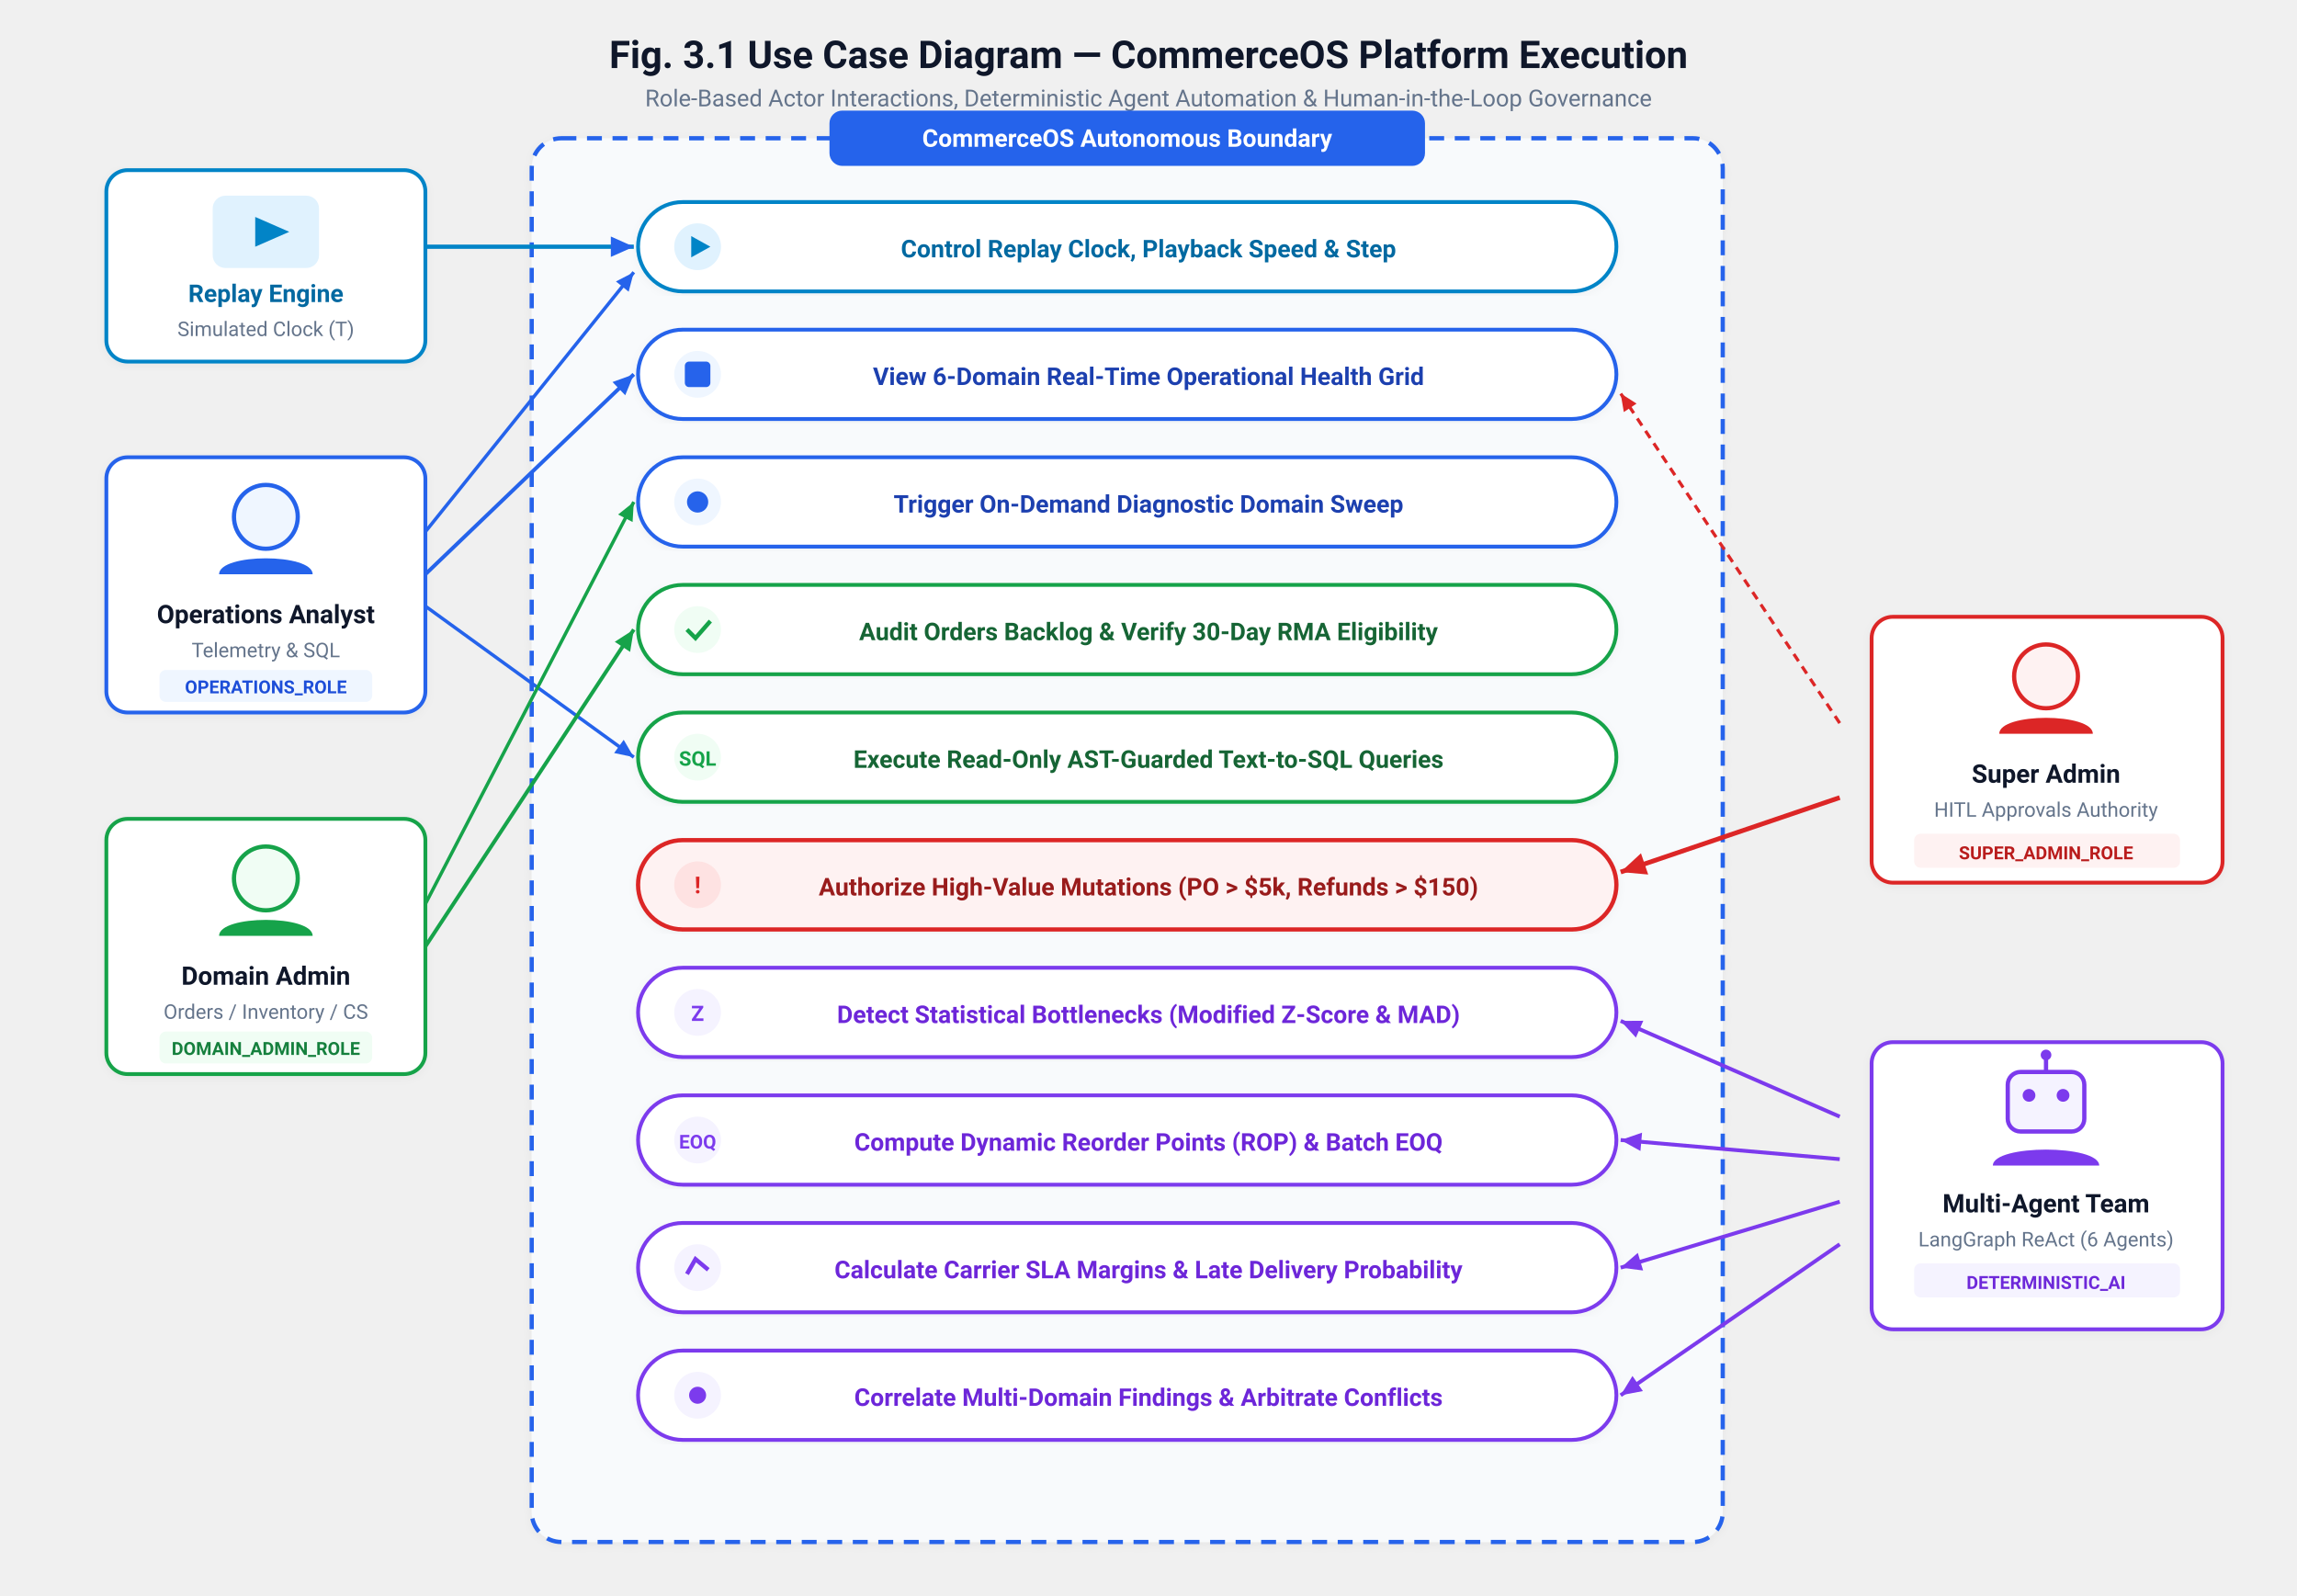
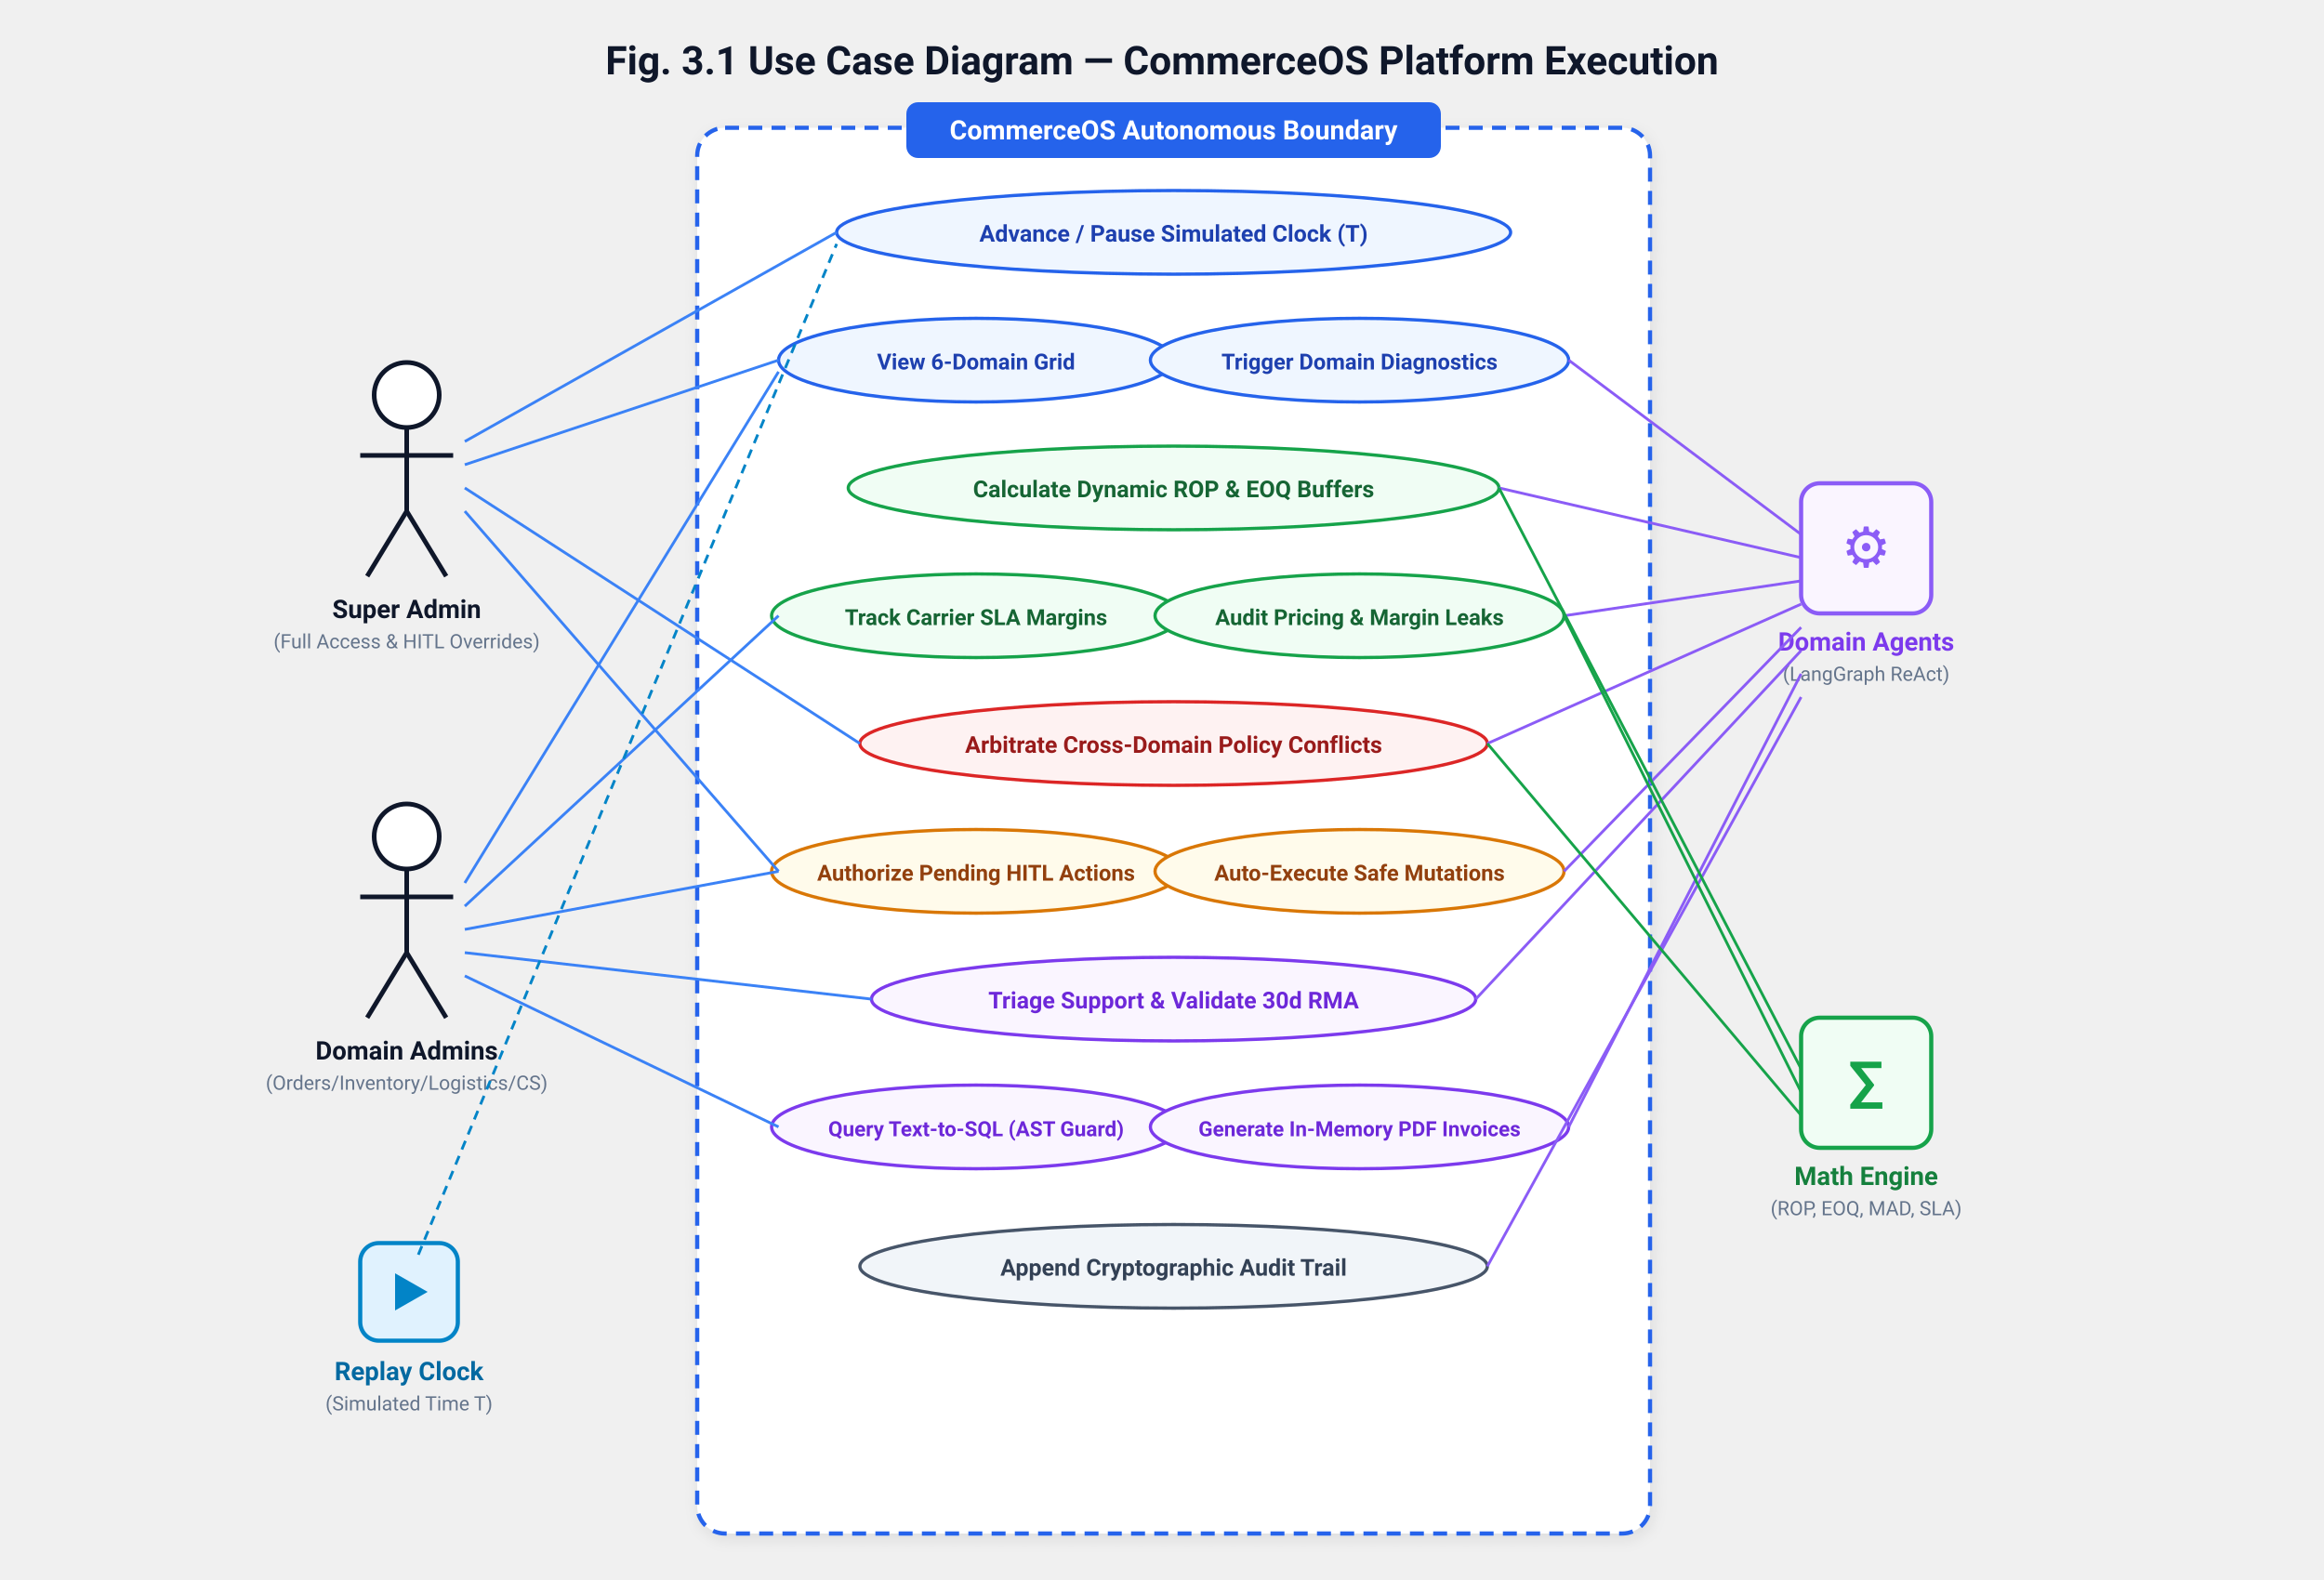
- <svg xmlns="http://www.w3.org/2000/svg" viewBox="0 0 1080 750" width="100%" height="100%" style="background:#ffffff; font-family:'Segoe UI', -apple-system, BlinkMacSystemFont, Roboto, sans-serif;">
+ <svg xmlns="http://www.w3.org/2000/svg" viewBox="0 0 1000 680" width="100%" height="100%" style="background:#ffffff; font-family:'Segoe UI', -apple-system, BlinkMacSystemFont, Roboto, sans-serif;">
  <defs>
-     <filter id="ucShadow" x="-3%" y="-3%" width="106%" height="108%">
-       <feDropShadow dx="0" dy="3" stdDeviation="5" flood-color="#0f172a" flood-opacity="0.07" />
-       <feDropShadow dx="0" dy="1" stdDeviation="2" flood-color="#0f172a" flood-opacity="0.04" />
-     </filter>
-     <marker id="uc_arr_slate" viewBox="0 0 10 10" refX="9" refY="5" markerWidth="6" markerHeight="6" orient="auto">
-       <path d="M 0 1 L 9 5 L 0 9 z" fill="#475569" />
+     <marker id="uc_arr" viewBox="0 0 10 10" refX="9" refY="5" markerWidth="6" markerHeight="6" orient="auto">
+       <path d="M 0 1 L 9 5 L 0 9 z" fill="#3b82f6" />
    </marker>
-     <marker id="uc_arr_blue" viewBox="0 0 10 10" refX="9" refY="5" markerWidth="6" markerHeight="6" orient="auto">
-       <path d="M 0 1 L 9 5 L 0 9 z" fill="#2563eb" />
+     <marker id="uc_arr_purple" viewBox="0 0 10 10" refX="9" refY="5" markerWidth="6" markerHeight="6" orient="auto">
+       <path d="M 0 1 L 9 5 L 0 9 z" fill="#8b5cf6" />
    </marker>
    <marker id="uc_arr_green" viewBox="0 0 10 10" refX="9" refY="5" markerWidth="6" markerHeight="6" orient="auto">
-       <path d="M 0 1 L 9 5 L 0 9 z" fill="#16a34a" />
+       <path d="M 0 1 L 9 5 L 0 9 z" fill="#10b981" />
    </marker>
-     <marker id="uc_arr_red" viewBox="0 0 10 10" refX="9" refY="5" markerWidth="6" markerHeight="6" orient="auto">
-       <path d="M 0 1 L 9 5 L 0 9 z" fill="#dc2626" />
-     </marker>
-     <marker id="uc_arr_purple" viewBox="0 0 10 10" refX="9" refY="5" markerWidth="6" markerHeight="6" orient="auto">
-       <path d="M 0 1 L 9 5 L 0 9 z" fill="#7c3aed" />
-     </marker>
+     <filter id="shadow" x="-3%" y="-3%" width="106%" height="108%">
+       <feDropShadow dx="1" dy="2" stdDeviation="3" flood-opacity="0.08" />
+     </filter>
  </defs>
-   <text x="540" y="32" text-anchor="middle" font-size="18" font-weight="700" fill="#0f172a">Fig. 3.1 Use Case Diagram — CommerceOS Platform Execution</text>
-   <text x="540" y="50" text-anchor="middle" font-size="11" fill="#64748b">Role-Based Actor Interactions, Deterministic Agent Automation &amp; Human-in-the-Loop Governance</text>
-   <rect x="250" y="65" width="560" height="660" rx="14" fill="#f8fafc" stroke="#2563eb" stroke-width="2" stroke-dasharray="7,5" filter="url(#ucShadow)" />
-   <g transform="translate(390, 52)">
-     <rect x="0" y="0" width="280" height="26" rx="6" fill="#2563eb" />
-     <text x="140" y="17" text-anchor="middle" font-size="11.5" font-weight="700" fill="#ffffff">CommerceOS Autonomous Boundary</text>
+   <text x="500" y="32" text-anchor="middle" font-size="17" font-weight="bold" fill="#0f172a">Fig. 3.1 Use Case Diagram — CommerceOS Platform Execution</text>
+   <rect x="300" y="55" width="410" height="605" rx="12" fill="#ffffff" stroke="#2563eb" stroke-width="1.8" stroke-dasharray="6,4" filter="url(#shadow)" />
+   <rect x="390" y="44" width="230" height="24" rx="5" fill="#2563eb" />
+   <text x="505" y="60" text-anchor="middle" font-size="11.5" font-weight="bold" fill="#ffffff">CommerceOS Autonomous Boundary</text>
+   <g transform="translate(130, 150)">
+     <circle cx="45" cy="20" r="14" fill="#ffffff" stroke="#0f172a" stroke-width="2" />
+     <line x1="45" y1="34" x2="45" y2="70" stroke="#0f172a" stroke-width="2" />
+     <line x1="25" y1="46" x2="65" y2="46" stroke="#0f172a" stroke-width="2" />
+     <line x1="45" y1="70" x2="28" y2="98" stroke="#0f172a" stroke-width="2" />
+     <line x1="45" y1="70" x2="62" y2="98" stroke="#0f172a" stroke-width="2" />
+     <text x="45" y="116" text-anchor="middle" font-size="11" font-weight="bold" fill="#0f172a">Super Admin</text>
+     <text x="45" y="129" text-anchor="middle" font-size="8.5" fill="#64748b">(Full Access &amp; HITL Overrides)</text>
  </g>
-   <g transform="translate(35, 80)">
-     <rect x="15" y="0" width="150" height="90" rx="10" fill="#ffffff" stroke="#0284c7" stroke-width="1.8" filter="url(#ucShadow)" />
-     <rect x="65" y="12" width="50" height="34" rx="6" fill="#e0f2fe" />
-     <polygon points="85,22 101,29 85,36" fill="#0284c7" />
-     <text x="90" y="62" text-anchor="middle" font-size="11.5" font-weight="700" fill="#0369a1">Replay Engine</text>
-     <text x="90" y="78" text-anchor="middle" font-size="9.5" fill="#64748b">Simulated Clock (T)</text>
+   <g transform="translate(130, 340)">
+     <circle cx="45" cy="20" r="14" fill="#ffffff" stroke="#0f172a" stroke-width="2" />
+     <line x1="45" y1="34" x2="45" y2="70" stroke="#0f172a" stroke-width="2" />
+     <line x1="25" y1="46" x2="65" y2="46" stroke="#0f172a" stroke-width="2" />
+     <line x1="45" y1="70" x2="28" y2="98" stroke="#0f172a" stroke-width="2" />
+     <line x1="45" y1="70" x2="62" y2="98" stroke="#0f172a" stroke-width="2" />
+     <text x="45" y="116" text-anchor="middle" font-size="11" font-weight="bold" fill="#0f172a">Domain Admins</text>
+     <text x="45" y="129" text-anchor="middle" font-size="8.5" fill="#64748b">(Orders/Inventory/Logistics/CS)</text>
  </g>
-   <g transform="translate(35, 215)">
-     <rect x="15" y="0" width="150" height="120" rx="10" fill="#ffffff" stroke="#2563eb" stroke-width="1.8" filter="url(#ucShadow)" />
-     <circle cx="90" cy="28" r="15" fill="#eff6ff" stroke="#2563eb" stroke-width="2" />
-     <path d="M 68 55 C 68 45, 112 45, 112 55 Z" fill="#2563eb" />
-     <text x="90" y="78" text-anchor="middle" font-size="12" font-weight="700" fill="#0f172a">Operations Analyst</text>
-     <text x="90" y="94" text-anchor="middle" font-size="9.5" fill="#64748b">Telemetry &amp; SQL</text>
-     <rect x="40" y="100" width="100" height="15" rx="3" fill="#eff6ff" />
-     <text x="90" y="111" text-anchor="middle" font-size="8.5" font-weight="600" fill="#1d4ed8">OPERATIONS_ROLE</text>
+   <g transform="translate(130, 520)">
+     <rect x="25" y="15" width="42" height="42" rx="8" fill="#e0f2fe" stroke="#0284c7" stroke-width="1.8" />
+     <polygon points="40,28 54,36 40,44" fill="#0284c7" />
+     <text x="46" y="74" text-anchor="middle" font-size="11" font-weight="bold" fill="#0369a1">Replay Clock</text>
+     <text x="46" y="87" text-anchor="middle" font-size="8.5" fill="#64748b">(Simulated Time T)</text>
  </g>
-   <g transform="translate(35, 385)">
-     <rect x="15" y="0" width="150" height="120" rx="10" fill="#ffffff" stroke="#16a34a" stroke-width="1.8" filter="url(#ucShadow)" />
-     <circle cx="90" cy="28" r="15" fill="#f0fdf4" stroke="#16a34a" stroke-width="2" />
-     <path d="M 68 55 C 68 45, 112 45, 112 55 Z" fill="#16a34a" />
-     <text x="90" y="78" text-anchor="middle" font-size="12" font-weight="700" fill="#0f172a">Domain Admin</text>
-     <text x="90" y="94" text-anchor="middle" font-size="9.5" fill="#64748b">Orders / Inventory / CS</text>
-     <rect x="40" y="100" width="100" height="15" rx="3" fill="#f0fdf4" />
-     <text x="90" y="111" text-anchor="middle" font-size="8.5" font-weight="600" fill="#15803d">DOMAIN_ADMIN_ROLE</text>
+   <g transform="translate(760, 200)">
+     <rect x="15" y="8" width="56" height="56" rx="8" fill="#faf5ff" stroke="#8b5cf6" stroke-width="1.8" />
+     <text x="43" y="44" text-anchor="middle" font-size="24" fill="#8b5cf6">⚙</text>
+     <text x="43" y="80" text-anchor="middle" font-size="11" font-weight="bold" fill="#7c3aed">Domain Agents</text>
+     <text x="43" y="93" text-anchor="middle" font-size="8.5" fill="#64748b">(LangGraph ReAct)</text>
  </g>
-   <g transform="translate(865, 290)">
-     <rect x="15" y="0" width="165" height="125" rx="10" fill="#ffffff" stroke="#dc2626" stroke-width="1.8" filter="url(#ucShadow)" />
-     <circle cx="97" cy="28" r="15" fill="#fef2f2" stroke="#dc2626" stroke-width="2" />
-     <path d="M 75 55 C 75 45, 119 45, 119 55 Z" fill="#dc2626" />
-     <text x="97" y="78" text-anchor="middle" font-size="12" font-weight="700" fill="#0f172a">Super Admin</text>
-     <text x="97" y="94" text-anchor="middle" font-size="9.5" fill="#64748b">HITL Approvals Authority</text>
-     <rect x="35" y="102" width="125" height="16" rx="3" fill="#fef2f2" />
-     <text x="97" y="114" text-anchor="middle" font-size="8.5" font-weight="700" fill="#b91c1c">SUPER_ADMIN_ROLE</text>
+   <g transform="translate(760, 430)">
+     <rect x="15" y="8" width="56" height="56" rx="8" fill="#f0fdf4" stroke="#16a34a" stroke-width="1.8" />
+     <text x="43" y="44" text-anchor="middle" font-size="24" font-weight="bold" fill="#16a34a">∑</text>
+     <text x="43" y="80" text-anchor="middle" font-size="11" font-weight="bold" fill="#15803d">Math Engine</text>
+     <text x="43" y="93" text-anchor="middle" font-size="8.5" fill="#64748b">(ROP, EOQ, MAD, SLA)</text>
  </g>
-   <g transform="translate(865, 490)">
-     <rect x="15" y="0" width="165" height="135" rx="10" fill="#ffffff" stroke="#7c3aed" stroke-width="1.8" filter="url(#ucShadow)" />
-     <rect x="79" y="14" width="36" height="28" rx="6" fill="#f5f3ff" stroke="#7c3aed" stroke-width="2" />
-     <circle cx="89" cy="25" r="3" fill="#7c3aed" />
-     <circle cx="105" cy="25" r="3" fill="#7c3aed" />
-     <line x1="97" y1="14" x2="97" y2="7" stroke="#7c3aed" stroke-width="2" />
-     <circle cx="97" cy="6" r="2.5" fill="#7c3aed" />
-     <path d="M 72 58 C 72 48, 122 48, 122 58 Z" fill="#7c3aed" />
-     <text x="97" y="80" text-anchor="middle" font-size="12" font-weight="700" fill="#0f172a">Multi-Agent Team</text>
-     <text x="97" y="96" text-anchor="middle" font-size="9.5" fill="#64748b">LangGraph ReAct (6 Agents)</text>
-     <rect x="35" y="104" width="125" height="16" rx="3" fill="#f5f3ff" />
-     <text x="97" y="116" text-anchor="middle" font-size="8.5" font-weight="600" fill="#6d28d9">DETERMINISTIC_AI</text>
-   </g>
-   <g transform="translate(300, 95)" filter="url(#ucShadow)">
-     <rect x="0" y="0" width="460" height="42" rx="21" fill="#ffffff" stroke="#0284c7" stroke-width="1.8" />
-     <circle cx="28" cy="21" r="11" fill="#e0f2fe" />
-     <polygon points="25,16 34,21 25,26" fill="#0284c7" />
-     <text x="240" y="26" text-anchor="middle" font-size="11.5" font-weight="600" fill="#0369a1">Control Replay Clock, Playback Speed &amp; Step</text>
-   </g>
-   <g transform="translate(300, 155)" filter="url(#ucShadow)">
-     <rect x="0" y="0" width="460" height="42" rx="21" fill="#ffffff" stroke="#2563eb" stroke-width="1.8" />
-     <circle cx="28" cy="21" r="11" fill="#eff6ff" />
-     <rect x="22" y="15" width="12" height="12" rx="2" fill="#2563eb" />
-     <text x="240" y="26" text-anchor="middle" font-size="11.5" font-weight="600" fill="#1e40af">View 6-Domain Real-Time Operational Health Grid</text>
-   </g>
-   <g transform="translate(300, 215)" filter="url(#ucShadow)">
-     <rect x="0" y="0" width="460" height="42" rx="21" fill="#ffffff" stroke="#2563eb" stroke-width="1.8" />
-     <circle cx="28" cy="21" r="11" fill="#eff6ff" />
-     <circle cx="28" cy="21" r="5" fill="#2563eb" />
-     <text x="240" y="26" text-anchor="middle" font-size="11.5" font-weight="600" fill="#1e40af">Trigger On-Demand Diagnostic Domain Sweep</text>
-   </g>
-   <g transform="translate(300, 275)" filter="url(#ucShadow)">
-     <rect x="0" y="0" width="460" height="42" rx="21" fill="#ffffff" stroke="#16a34a" stroke-width="1.8" />
-     <circle cx="28" cy="21" r="11" fill="#f0fdf4" />
-     <polyline points="23,21 27,25 34,17" fill="none" stroke="#16a34a" stroke-width="2" />
-     <text x="240" y="26" text-anchor="middle" font-size="11.5" font-weight="600" fill="#166534">Audit Orders Backlog &amp; Verify 30-Day RMA Eligibility</text>
-   </g>
-   <g transform="translate(300, 335)" filter="url(#ucShadow)">
-     <rect x="0" y="0" width="460" height="42" rx="21" fill="#ffffff" stroke="#16a34a" stroke-width="1.8" />
-     <circle cx="28" cy="21" r="11" fill="#f0fdf4" />
-     <text x="28" y="25" text-anchor="middle" font-size="9.5" font-weight="bold" fill="#16a34a">SQL</text>
-     <text x="240" y="26" text-anchor="middle" font-size="11.5" font-weight="600" fill="#166534">Execute Read-Only AST-Guarded Text-to-SQL Queries</text>
-   </g>
-   <g transform="translate(300, 395)" filter="url(#ucShadow)">
-     <rect x="0" y="0" width="460" height="42" rx="21" fill="#fef2f2" stroke="#dc2626" stroke-width="2" />
-     <circle cx="28" cy="21" r="11" fill="#fee2e2" />
-     <text x="28" y="25" text-anchor="middle" font-size="11" font-weight="bold" fill="#dc2626">!</text>
-     <text x="240" y="26" text-anchor="middle" font-size="11.5" font-weight="700" fill="#991b1b">Authorize High-Value Mutations (PO &gt; $5k, Refunds &gt; $150)</text>
-   </g>
-   <g transform="translate(300, 455)" filter="url(#ucShadow)">
-     <rect x="0" y="0" width="460" height="42" rx="21" fill="#ffffff" stroke="#7c3aed" stroke-width="1.8" />
-     <circle cx="28" cy="21" r="11" fill="#f5f3ff" />
-     <text x="28" y="25" text-anchor="middle" font-size="10" font-weight="bold" fill="#7c3aed">Z</text>
-     <text x="240" y="26" text-anchor="middle" font-size="11.5" font-weight="600" fill="#6d28d9">Detect Statistical Bottlenecks (Modified Z-Score &amp; MAD)</text>
-   </g>
-   <g transform="translate(300, 515)" filter="url(#ucShadow)">
-     <rect x="0" y="0" width="460" height="42" rx="21" fill="#ffffff" stroke="#7c3aed" stroke-width="1.8" />
-     <circle cx="28" cy="21" r="11" fill="#f5f3ff" />
-     <text x="28" y="25" text-anchor="middle" font-size="9" font-weight="bold" fill="#7c3aed">EOQ</text>
-     <text x="240" y="26" text-anchor="middle" font-size="11.5" font-weight="600" fill="#6d28d9">Compute Dynamic Reorder Points (ROP) &amp; Batch EOQ</text>
-   </g>
-   <g transform="translate(300, 575)" filter="url(#ucShadow)">
-     <rect x="0" y="0" width="460" height="42" rx="21" fill="#ffffff" stroke="#7c3aed" stroke-width="1.8" />
-     <circle cx="28" cy="21" r="11" fill="#f5f3ff" />
-     <polyline points="23,24 27,17 33,22" fill="none" stroke="#7c3aed" stroke-width="2" />
-     <text x="240" y="26" text-anchor="middle" font-size="11.5" font-weight="600" fill="#6d28d9">Calculate Carrier SLA Margins &amp; Late Delivery Probability</text>
-   </g>
-   <g transform="translate(300, 635)" filter="url(#ucShadow)">
-     <rect x="0" y="0" width="460" height="42" rx="21" fill="#ffffff" stroke="#7c3aed" stroke-width="1.8" />
-     <circle cx="28" cy="21" r="11" fill="#f5f3ff" />
-     <circle cx="28" cy="21" r="4" fill="#7c3aed" />
-     <text x="240" y="26" text-anchor="middle" font-size="11.5" font-weight="600" fill="#6d28d9">Correlate Multi-Domain Findings &amp; Arbitrate Conflicts</text>
-   </g>
-   <path d="M 200 116 H 298" stroke="#0284c7" stroke-width="2" fill="none" marker-end="url(#uc_arr_blue)" />
-   <path d="M 200 250 L 298 128" stroke="#2563eb" stroke-width="1.6" fill="none" marker-end="url(#uc_arr_blue)" />
-   <path d="M 200 270 L 298 176" stroke="#2563eb" stroke-width="1.8" fill="none" marker-end="url(#uc_arr_blue)" />
-   <path d="M 200 285 L 298 356" stroke="#2563eb" stroke-width="1.6" fill="none" marker-end="url(#uc_arr_blue)" />
-   <path d="M 200 425 L 298 236" stroke="#16a34a" stroke-width="1.6" fill="none" marker-end="url(#uc_arr_green)" />
-   <path d="M 200 445 L 298 296" stroke="#16a34a" stroke-width="1.8" fill="none" marker-end="url(#uc_arr_green)" />
-   <path d="M 865 375 L 762 410" stroke="#dc2626" stroke-width="2.2" fill="none" marker-end="url(#uc_arr_red)" />
-   <path d="M 865 340 L 762 185" stroke="#dc2626" stroke-width="1.5" stroke-dasharray="4,3" fill="none" marker-end="url(#uc_arr_red)" />
-   <path d="M 865 525 L 762 480" stroke="#7c3aed" stroke-width="1.8" fill="none" marker-end="url(#uc_arr_purple)" />
-   <path d="M 865 545 L 762 536" stroke="#7c3aed" stroke-width="1.8" fill="none" marker-end="url(#uc_arr_purple)" />
-   <path d="M 865 565 L 762 596" stroke="#7c3aed" stroke-width="1.8" fill="none" marker-end="url(#uc_arr_purple)" />
-   <path d="M 865 585 L 762 656" stroke="#7c3aed" stroke-width="1.8" fill="none" marker-end="url(#uc_arr_purple)" />
+   <ellipse cx="505" cy="100" rx="145" ry="18" fill="#eff6ff" stroke="#2563eb" stroke-width="1.4" />
+   <text x="505" y="104" text-anchor="middle" font-size="10" font-weight="600" fill="#1e40af">Advance / Pause Simulated Clock (T)</text>
+   <ellipse cx="420" cy="155" rx="85" ry="18" fill="#eff6ff" stroke="#2563eb" stroke-width="1.4" />
+   <text x="420" y="159" text-anchor="middle" font-size="9.5" font-weight="600" fill="#1e40af">View 6-Domain Grid</text>
+   <ellipse cx="585" cy="155" rx="90" ry="18" fill="#eff6ff" stroke="#2563eb" stroke-width="1.4" />
+   <text x="585" y="159" text-anchor="middle" font-size="9.5" font-weight="600" fill="#1e40af">Trigger Domain Diagnostics</text>
+   <ellipse cx="505" cy="210" rx="140" ry="18" fill="#f0fdf4" stroke="#16a34a" stroke-width="1.4" />
+   <text x="505" y="214" text-anchor="middle" font-size="10" font-weight="600" fill="#166534">Calculate Dynamic ROP &amp; EOQ Buffers</text>
+   <ellipse cx="420" cy="265" rx="88" ry="18" fill="#f0fdf4" stroke="#16a34a" stroke-width="1.4" />
+   <text x="420" y="269" text-anchor="middle" font-size="9.5" font-weight="600" fill="#166534">Track Carrier SLA Margins</text>
+   <ellipse cx="585" cy="265" rx="88" ry="18" fill="#f0fdf4" stroke="#16a34a" stroke-width="1.4" />
+   <text x="585" y="269" text-anchor="middle" font-size="9.5" font-weight="600" fill="#166534">Audit Pricing &amp; Margin Leaks</text>
+   <ellipse cx="505" cy="320" rx="135" ry="18" fill="#fef2f2" stroke="#dc2626" stroke-width="1.4" />
+   <text x="505" y="324" text-anchor="middle" font-size="10" font-weight="600" fill="#991b1b">Arbitrate Cross-Domain Policy Conflicts</text>
+   <ellipse cx="420" cy="375" rx="88" ry="18" fill="#fffbeb" stroke="#d97706" stroke-width="1.4" />
+   <text x="420" y="379" text-anchor="middle" font-size="9.5" font-weight="600" fill="#92400e">Authorize Pending HITL Actions</text>
+   <ellipse cx="585" cy="375" rx="88" ry="18" fill="#fffbeb" stroke="#d97706" stroke-width="1.4" />
+   <text x="585" y="379" text-anchor="middle" font-size="9.5" font-weight="600" fill="#92400e">Auto-Execute Safe Mutations</text>
+   <ellipse cx="505" cy="430" rx="130" ry="18" fill="#faf5ff" stroke="#7c3aed" stroke-width="1.4" />
+   <text x="505" y="434" text-anchor="middle" font-size="10" font-weight="600" fill="#6d28d9">Triage Support &amp; Validate 30d RMA</text>
+   <ellipse cx="420" cy="485" rx="88" ry="18" fill="#faf5ff" stroke="#7c3aed" stroke-width="1.4" />
+   <text x="420" y="489" text-anchor="middle" font-size="9" font-weight="600" fill="#6d28d9">Query Text-to-SQL (AST Guard)</text>
+   <ellipse cx="585" cy="485" rx="90" ry="18" fill="#faf5ff" stroke="#7c3aed" stroke-width="1.4" />
+   <text x="585" y="489" text-anchor="middle" font-size="9" font-weight="600" fill="#6d28d9">Generate In-Memory PDF Invoices</text>
+   <ellipse cx="505" cy="545" rx="135" ry="18" fill="#f1f5f9" stroke="#475569" stroke-width="1.4" />
+   <text x="505" y="549" text-anchor="middle" font-size="10" font-weight="600" fill="#334155">Append Cryptographic Audit Trail</text>
+   <line x1="200" y1="190" x2="360" y2="100" stroke="#3b82f6" stroke-width="1.2" />
+   <line x1="200" y1="200" x2="335" y2="155" stroke="#3b82f6" stroke-width="1.2" />
+   <line x1="200" y1="210" x2="370" y2="320" stroke="#3b82f6" stroke-width="1.2" />
+   <line x1="200" y1="220" x2="335" y2="375" stroke="#3b82f6" stroke-width="1.2" />
+   <line x1="200" y1="380" x2="335" y2="160" stroke="#3b82f6" stroke-width="1.2" />
+   <line x1="200" y1="390" x2="335" y2="265" stroke="#3b82f6" stroke-width="1.2" />
+   <line x1="200" y1="400" x2="335" y2="375" stroke="#3b82f6" stroke-width="1.2" />
+   <line x1="200" y1="410" x2="375" y2="430" stroke="#3b82f6" stroke-width="1.2" />
+   <line x1="200" y1="420" x2="335" y2="485" stroke="#3b82f6" stroke-width="1.2" />
+   <line x1="180" y1="540" x2="360" y2="105" stroke="#0284c7" stroke-width="1.2" stroke-dasharray="4,3" />
+   <line x1="775" y1="230" x2="675" y2="155" stroke="#8b5cf6" stroke-width="1.2" />
+   <line x1="775" y1="240" x2="645" y2="210" stroke="#8b5cf6" stroke-width="1.2" />
+   <line x1="775" y1="250" x2="673" y2="265" stroke="#8b5cf6" stroke-width="1.2" />
+   <line x1="775" y1="260" x2="640" y2="320" stroke="#8b5cf6" stroke-width="1.2" />
+   <line x1="775" y1="270" x2="673" y2="375" stroke="#8b5cf6" stroke-width="1.2" />
+   <line x1="775" y1="280" x2="635" y2="430" stroke="#8b5cf6" stroke-width="1.2" />
+   <line x1="775" y1="290" x2="675" y2="485" stroke="#8b5cf6" stroke-width="1.2" />
+   <line x1="775" y1="300" x2="640" y2="545" stroke="#8b5cf6" stroke-width="1.2" />
+   <line x1="775" y1="460" x2="645" y2="210" stroke="#16a34a" stroke-width="1.2" />
+   <line x1="775" y1="470" x2="673" y2="265" stroke="#16a34a" stroke-width="1.2" />
+   <line x1="775" y1="480" x2="640" y2="320" stroke="#16a34a" stroke-width="1.2" />
</svg>
